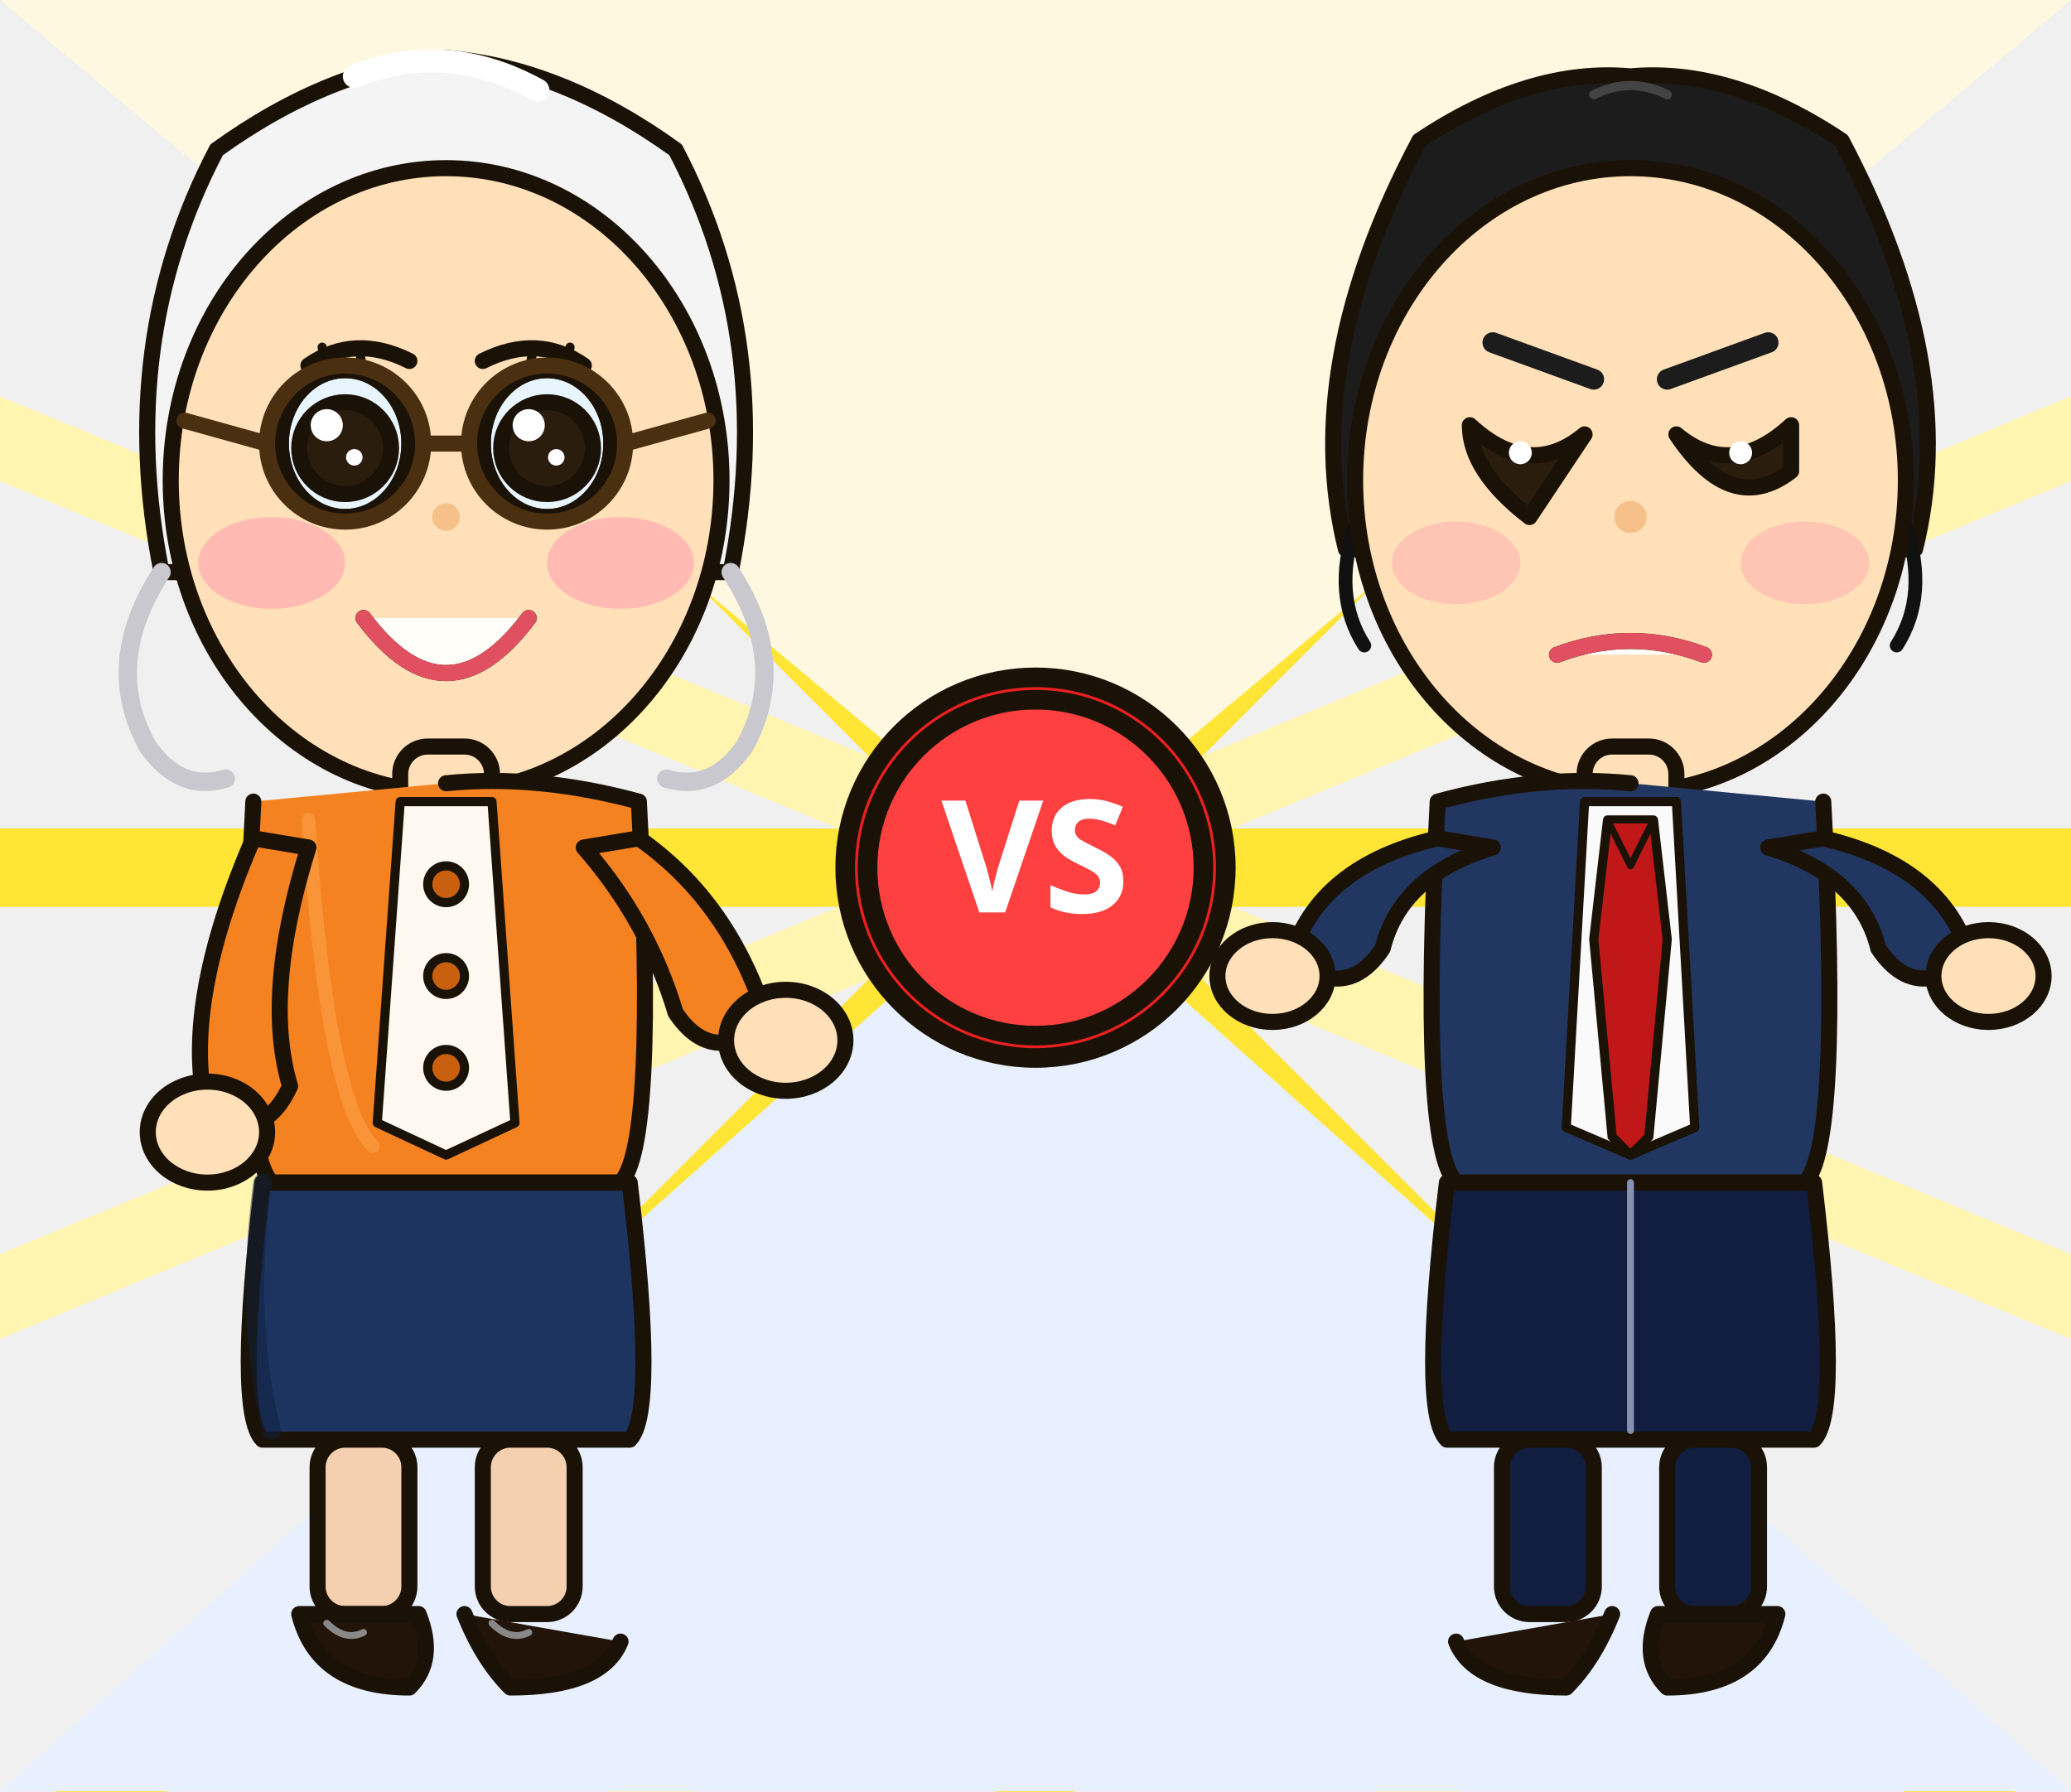
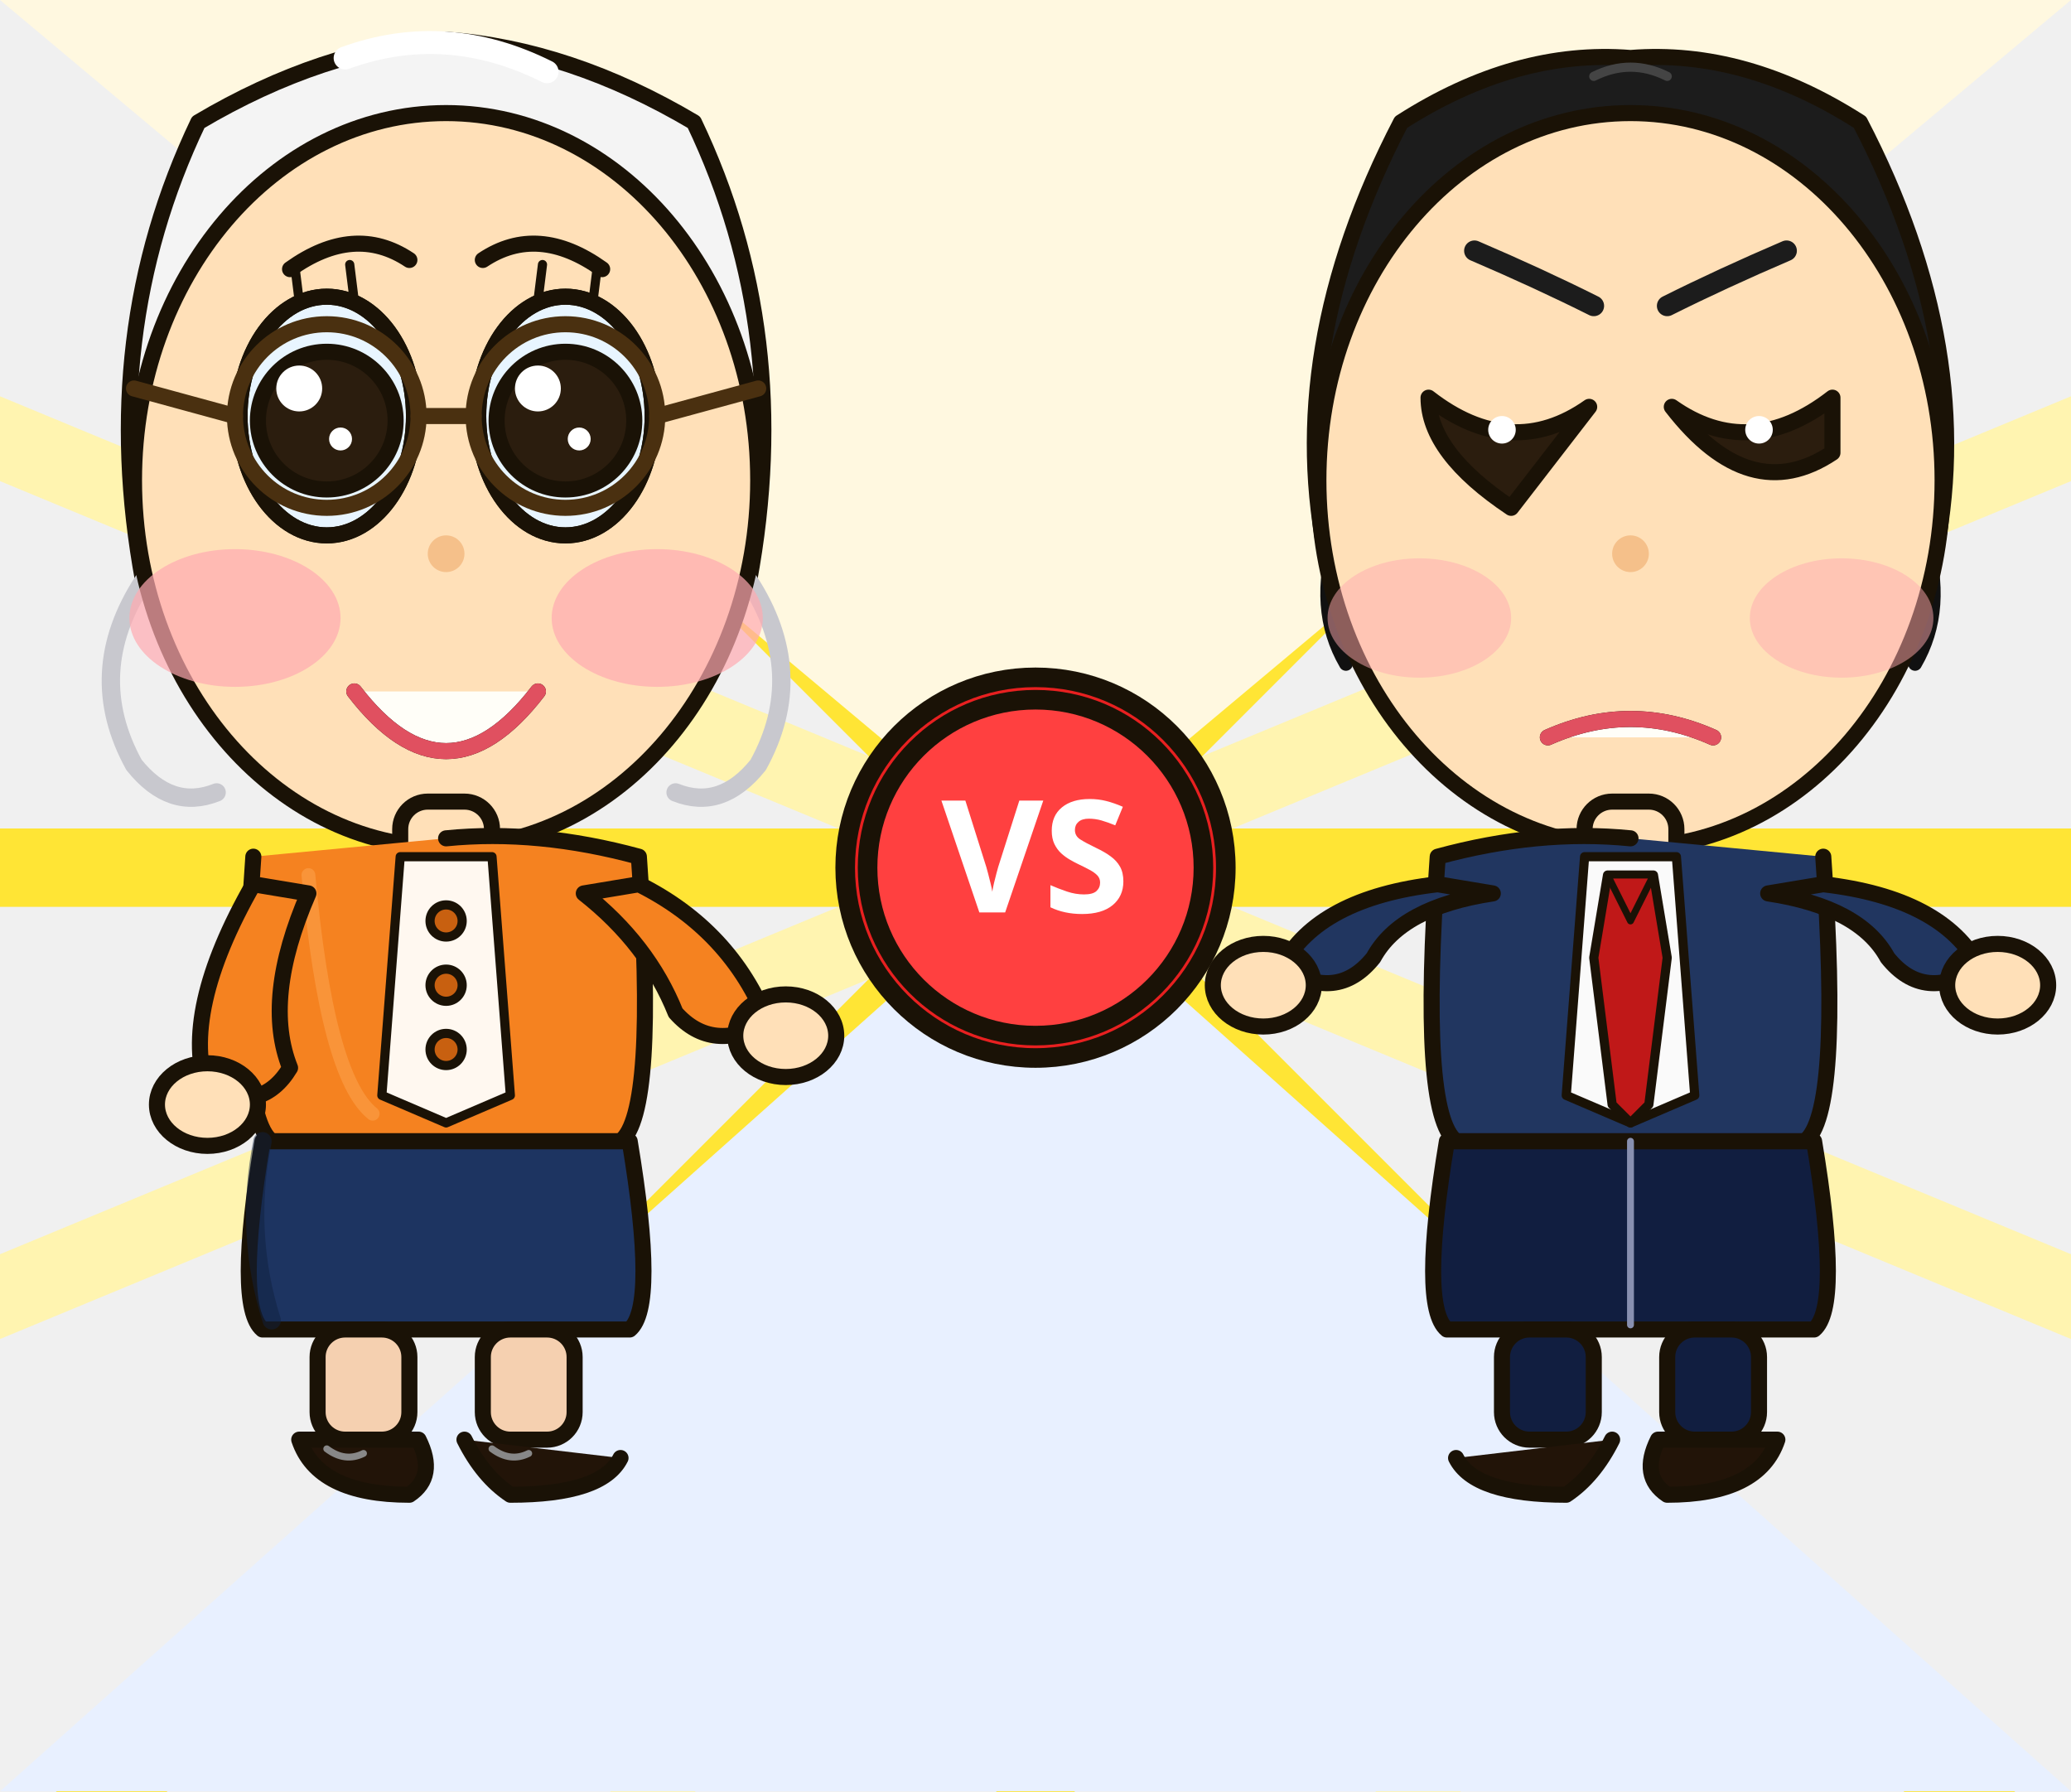
<svg xmlns="http://www.w3.org/2000/svg" width="370" height="320" viewBox="0 0 370 320">
  <line x1="185" y1="155" x2="465.0" y2="155.0" stroke="#FFE535" stroke-width="14" stroke-linecap="round" />
  <line x1="185" y1="155" x2="443.686" y2="262.151" stroke="#FFF4B0" stroke-width="14" stroke-linecap="round" />
  <line x1="185" y1="155" x2="382.99" y2="352.99" stroke="#FFE535" stroke-width="14" stroke-linecap="round" />
  <line x1="185" y1="155" x2="292.151" y2="413.686" stroke="#FFF4B0" stroke-width="14" stroke-linecap="round" />
  <line x1="185" y1="155" x2="185" y2="435.0" stroke="#FFE535" stroke-width="14" stroke-linecap="round" />
  <line x1="185" y1="155" x2="77.849" y2="413.686" stroke="#FFF4B0" stroke-width="14" stroke-linecap="round" />
  <line x1="185" y1="155" x2="-12.99" y2="352.99" stroke="#FFE535" stroke-width="14" stroke-linecap="round" />
  <line x1="185" y1="155" x2="-73.686" y2="262.151" stroke="#FFF4B0" stroke-width="14" stroke-linecap="round" />
  <line x1="185" y1="155" x2="-95.0" y2="155" stroke="#FFE535" stroke-width="14" stroke-linecap="round" />
  <line x1="185" y1="155" x2="-73.686" y2="47.849" stroke="#FFF4B0" stroke-width="14" stroke-linecap="round" />
  <line x1="185" y1="155" x2="-12.99" y2="-42.99" stroke="#FFE535" stroke-width="14" stroke-linecap="round" />
  <line x1="185" y1="155" x2="77.849" y2="-103.686" stroke="#FFF4B0" stroke-width="14" stroke-linecap="round" />
  <line x1="185" y1="155" x2="185" y2="-125.0" stroke="#FFE535" stroke-width="14" stroke-linecap="round" />
  <line x1="185" y1="155" x2="292.151" y2="-103.686" stroke="#FFF4B0" stroke-width="14" stroke-linecap="round" />
  <line x1="185" y1="155" x2="382.99" y2="-42.99" stroke="#FFE535" stroke-width="14" stroke-linecap="round" />
  <line x1="185" y1="155" x2="443.686" y2="47.849" stroke="#FFF4B0" stroke-width="14" stroke-linecap="round" />
  <path d="M 0,0 L 185,155 L 370,0 Z" fill="#FFF8E0" stroke="none" stroke-width="3.5" stroke-linecap="round" stroke-linejoin="round" />
  <path d="M 0,320 L 185,155 L 370,320 Z" fill="#E8F0FF" stroke="none" stroke-width="3.5" stroke-linecap="round" stroke-linejoin="round" />
  <g transform="translate(-72,12) scale(0.82,0.82)">
-     <path d="M 123,110 Q 113,60 135,18 Q 160,0 185,-2 Q 210,0 235,18 Q 257,60 247,110 Z" fill="#F4F4F4" stroke="#1A1206" stroke-width="3.5" stroke-linecap="round" stroke-linejoin="round" />
-     <path d="M 123,110 Q 110,130 120,148 Q 127,158 137,155" fill="none" stroke="#C8C8CE" stroke-width="4" stroke-linecap="round" stroke-linejoin="round" />
-     <path d="M 247,110 Q 260,130 250,148 Q 243,158 233,155" fill="none" stroke="#C8C8CE" stroke-width="4" stroke-linecap="round" stroke-linejoin="round" />
-     <path d="M 165,2 Q 185,-6 205,5" fill="none" stroke="#FFFFFF" stroke-width="5" stroke-linecap="round" stroke-linejoin="round" />
-     <ellipse cx="185" cy="90" rx="60" ry="68" fill="#FFE0B8" stroke="#1A1206" stroke-width="3.5" />
-     <ellipse cx="147" cy="108" rx="16" ry="10" fill="#FFAAB0" stroke="none" stroke-width="0" opacity="0.7" />
-     <ellipse cx="223" cy="108" rx="16" ry="10" fill="#FFAAB0" stroke="none" stroke-width="0" opacity="0.7" />
-     <path d="M 155,65 Q 165,58 177,64" fill="none" stroke="#1A1206" stroke-width="3.5" stroke-linecap="round" stroke-linejoin="round" />
-     <path d="M 215,65 Q 205,58 193,64" fill="none" stroke="#1A1206" stroke-width="3.5" stroke-linecap="round" stroke-linejoin="round" />
-     <ellipse cx="163" cy="82" rx="14" ry="16" fill="#E8F5FF" stroke="#1A1206" stroke-width="3.5" />
-     <ellipse cx="207" cy="82" rx="14" ry="16" fill="#E8F5FF" stroke="#1A1206" stroke-width="3.5" />
-     <circle cx="163" cy="83" r="10" fill="#2B1D0E" stroke="#1A1206" stroke-width="3.5" />
-     <circle cx="207" cy="83" r="10" fill="#2B1D0E" stroke="#1A1206" stroke-width="3.5" />
-     <circle cx="159" cy="78" r="3.5" fill="#FFFFFF" stroke="none" stroke-width="3.5" />
-     <circle cx="203" cy="78" r="3.5" fill="#FFFFFF" stroke="none" stroke-width="3.5" />
-     <circle cx="165" cy="85" r="1.8" fill="#FFFFFF" stroke="none" stroke-width="3.5" />
-     <circle cx="209" cy="85" r="1.8" fill="#FFFFFF" stroke="none" stroke-width="3.5" />
-     <line x1="159" y1="67" x2="158" y2="61" stroke="#1A1206" stroke-width="2" stroke-linecap="round" />
-     <line x1="203" y1="67" x2="204" y2="61" stroke="#1A1206" stroke-width="2" stroke-linecap="round" />
-     <line x1="167" y1="67" x2="166" y2="61" stroke="#1A1206" stroke-width="2" stroke-linecap="round" />
-     <line x1="211" y1="67" x2="212" y2="61" stroke="#1A1206" stroke-width="2" stroke-linecap="round" />
-     <ellipse cx="163" cy="82" rx="14" ry="16" fill="none" stroke="#1A1206" stroke-width="3.5" />
-     <ellipse cx="207" cy="82" rx="14" ry="16" fill="none" stroke="#1A1206" stroke-width="3.5" />
-     <circle cx="185" cy="98" r="3" fill="#F5C08A" stroke="none" stroke-width="3.5" />
-     <path d="M 167,120 Q 185,144 203,120" fill="#FFFEF8" stroke="#1A1206" stroke-width="3.5" stroke-linecap="round" stroke-linejoin="round" />
-     <path d="M 167,120 Q 185,144 203,120" fill="none" stroke="#E05060" stroke-width="3.5" stroke-linecap="round" stroke-linejoin="round" />
-     <circle cx="163" cy="82" r="17" fill="none" stroke="#4A3010" stroke-width="3.5" />
-     <circle cx="207" cy="82" r="17" fill="none" stroke="#4A3010" stroke-width="3.5" />
-     <line x1="180" y1="82" x2="190" y2="82" stroke="#4A3010" stroke-width="3.5" stroke-linecap="round" />
-     <line x1="146" y1="82" x2="128" y2="77" stroke="#4A3010" stroke-width="3.5" stroke-linecap="round" />
-     <line x1="224" y1="82" x2="242" y2="77" stroke="#4A3010" stroke-width="3.5" stroke-linecap="round" />
-     <rect x="175" y="148" width="20" height="18" rx="6" fill="#FFE0B8" stroke="#1A1206" stroke-width="3.5" />
-     <path d="M 143,160 Q 139,235 147,243 L 223,243 Q 231,235 227,160 Q 205,154 185,156 Q 165,154 Z" fill="#F58220" stroke="#1A1206" stroke-width="3.5" stroke-linecap="round" stroke-linejoin="round" />
-     <path d="M 155,164 Q 159,225 169,235" fill="none" stroke="#FFB060" stroke-width="3" stroke-linecap="round" stroke-linejoin="round" opacity="0.4" />
-     <path d="M 175,160 L 170,230 L 185,237 L 200,230 L 195,160 Z" fill="#FFF8F0" stroke="#1A1206" stroke-width="2" stroke-linecap="round" stroke-linejoin="round" />
-     <circle cx="185" cy="178" r="4" fill="#C86010" stroke="#1A1206" stroke-width="2" />
-     <circle cx="185" cy="198" r="4" fill="#C86010" stroke="#1A1206" stroke-width="2" />
-     <circle cx="185" cy="218" r="4" fill="#C86010" stroke="#1A1206" stroke-width="2" />
-     <path d="M 143,168 Q 127,205 133,228 Q 145,235 151,222 Q 145,202 155,170 Z" fill="#F58220" stroke="#1A1206" stroke-width="3.5" stroke-linecap="round" stroke-linejoin="round" />
-     <ellipse cx="133" cy="232" rx="13" ry="11" fill="#FFE0B8" stroke="#1A1206" stroke-width="3.5" />
-     <path d="M 227,168 Q 247,182 255,208 Q 243,218 235,206 Q 229,186 215,170 Z" fill="#F58220" stroke="#1A1206" stroke-width="3.5" stroke-linecap="round" stroke-linejoin="round" />
-     <ellipse cx="259" cy="212" rx="13" ry="11" fill="#FFE0B8" stroke="#1A1206" stroke-width="3.5" />
-     <path d="M 145,243 Q 139,293 145,299 L 225,299 Q 231,293 225,243 Z" fill="#1D3461" stroke="#1A1206" stroke-width="3.5" stroke-linecap="round" stroke-linejoin="round" />
-     <path d="M 145,243 Q 141,273 147,297" fill="none" stroke="#0F1F3D" stroke-width="4" stroke-linecap="round" stroke-linejoin="round" opacity="0.5" />
-     <rect x="157" y="299" width="20" height="38" rx="6" fill="#F5D0B0" stroke="#1A1206" stroke-width="3.5" />
-     <rect x="193" y="299" width="20" height="38" rx="6" fill="#F5D0B0" stroke="#1A1206" stroke-width="3.5" />
-     <path d="M 153,337 Q 157,353 177,353 Q 183,347 179,337 Z" fill="#221408" stroke="#1A1206" stroke-width="3.5" stroke-linecap="round" stroke-linejoin="round" />
-     <path d="M 189,337 Q 193,347 199,353 Q 219,353 223,343 Q 219,337 Z" fill="#221408" stroke="#1A1206" stroke-width="3.5" stroke-linecap="round" stroke-linejoin="round" />
-     <path d="M 159,339 Q 163,343 167,341" fill="none" stroke="#888" stroke-width="1.5" stroke-linecap="round" stroke-linejoin="round" />
-     <path d="M 195,339 Q 199,343 203,341" fill="none" stroke="#888" stroke-width="1.5" stroke-linecap="round" stroke-linejoin="round" />
+     <path d="M 119,112 Q 109,58 131,12 Q 158,-4 185,-6 Q 212,-4 239,12 Q 261,58 251,112 Z" fill="#F4F4F4" stroke="#1A1206" stroke-width="3.5" stroke-linecap="round" stroke-linejoin="round" />
+     <path d="M 119,112 Q 106,132 117,152 Q 125,162 135,158" fill="none" stroke="#C8C8CE" stroke-width="4" stroke-linecap="round" stroke-linejoin="round" />
+     <path d="M 251,112 Q 264,132 253,152 Q 245,162 235,158" fill="none" stroke="#C8C8CE" stroke-width="4" stroke-linecap="round" stroke-linejoin="round" />
+     <path d="M 163,-2 Q 185,-10 207,1" fill="none" stroke="#FFFFFF" stroke-width="5" stroke-linecap="round" stroke-linejoin="round" />
+     <ellipse cx="185" cy="90" rx="68" ry="80" fill="#FFE0B8" stroke="#1A1206" stroke-width="3.5" />
+     <ellipse cx="139" cy="120" rx="23" ry="15" fill="#FFAAB0" stroke="none" stroke-width="0" opacity="0.7" />
+     <ellipse cx="231" cy="120" rx="23" ry="15" fill="#FFAAB0" stroke="none" stroke-width="0" opacity="0.7" />
+     <path d="M 151,44 Q 165,34 177,42" fill="none" stroke="#1A1206" stroke-width="3.5" stroke-linecap="round" stroke-linejoin="round" />
+     <path d="M 219,44 Q 205,34 193,42" fill="none" stroke="#1A1206" stroke-width="3.5" stroke-linecap="round" stroke-linejoin="round" />
+     <ellipse cx="159" cy="76" rx="19" ry="26" fill="#E8F5FF" stroke="#1A1206" stroke-width="3.5" />
+     <ellipse cx="211" cy="76" rx="19" ry="26" fill="#E8F5FF" stroke="#1A1206" stroke-width="3.5" />
+     <circle cx="159" cy="77" r="15" fill="#2B1D0E" stroke="#1A1206" stroke-width="3.5" />
+     <circle cx="211" cy="77" r="15" fill="#2B1D0E" stroke="#1A1206" stroke-width="3.5" />
+     <circle cx="153" cy="70" r="5" fill="#FFFFFF" stroke="none" stroke-width="3.5" />
+     <circle cx="205" cy="70" r="5" fill="#FFFFFF" stroke="none" stroke-width="3.5" />
+     <circle cx="162" cy="81" r="2.5" fill="#FFFFFF" stroke="none" stroke-width="3.5" />
+     <circle cx="214" cy="81" r="2.5" fill="#FFFFFF" stroke="none" stroke-width="3.5" />
+     <line x1="153" y1="51" x2="152" y2="43" stroke="#1A1206" stroke-width="2" stroke-linecap="round" />
+     <line x1="205" y1="51" x2="206" y2="43" stroke="#1A1206" stroke-width="2" stroke-linecap="round" />
+     <line x1="165" y1="51" x2="164" y2="43" stroke="#1A1206" stroke-width="2" stroke-linecap="round" />
+     <line x1="217" y1="51" x2="218" y2="43" stroke="#1A1206" stroke-width="2" stroke-linecap="round" />
+     <ellipse cx="159" cy="76" rx="19" ry="26" fill="none" stroke="#1A1206" stroke-width="3.5" />
+     <ellipse cx="211" cy="76" rx="19" ry="26" fill="none" stroke="#1A1206" stroke-width="3.5" />
+     <circle cx="185" cy="106" r="4" fill="#F5C08A" stroke="none" stroke-width="3.5" />
+     <path d="M 165,136 Q 185,162 205,136" fill="#FFFEF8" stroke="#1A1206" stroke-width="3.5" stroke-linecap="round" stroke-linejoin="round" />
+     <path d="M 165,136 Q 185,162 205,136" fill="none" stroke="#E05060" stroke-width="3.5" stroke-linecap="round" stroke-linejoin="round" />
+     <circle cx="159" cy="76" r="20" fill="none" stroke="#4A3010" stroke-width="3.5" />
+     <circle cx="211" cy="76" r="20" fill="none" stroke="#4A3010" stroke-width="3.5" />
+     <line x1="179" y1="76" x2="191" y2="76" stroke="#4A3010" stroke-width="3.5" stroke-linecap="round" />
+     <line x1="139" y1="76" x2="117" y2="70" stroke="#4A3010" stroke-width="3.5" stroke-linecap="round" />
+     <line x1="231" y1="76" x2="253" y2="70" stroke="#4A3010" stroke-width="3.5" stroke-linecap="round" />
+     <rect x="175" y="160" width="20" height="18" rx="6" fill="#FFE0B8" stroke="#1A1206" stroke-width="3.5" />
+     <path d="M 143,172 Q 139,228 147,234 L 223,234 Q 231,228 227,172 Q 205,166 185,168 Q 165,166 Z" fill="#F58220" stroke="#1A1206" stroke-width="3.5" stroke-linecap="round" stroke-linejoin="round" />
+     <path d="M 155,176 Q 159,220 169,228" fill="none" stroke="#FFB060" stroke-width="3" stroke-linecap="round" stroke-linejoin="round" opacity="0.4" />
+     <path d="M 175,172 L 171,224 L 185,230 L 199,224 L 195,172 Z" fill="#FFF8F0" stroke="#1A1206" stroke-width="2" stroke-linecap="round" stroke-linejoin="round" />
+     <circle cx="185" cy="186" r="3.5" fill="#C86010" stroke="#1A1206" stroke-width="2" />
+     <circle cx="185" cy="200" r="3.5" fill="#C86010" stroke="#1A1206" stroke-width="2" />
+     <circle cx="185" cy="214" r="3.5" fill="#C86010" stroke="#1A1206" stroke-width="2" />
+     <path d="M 143,178 Q 127,206 133,223 Q 145,228 151,218 Q 145,203 155,180 Z" fill="#F58220" stroke="#1A1206" stroke-width="3.5" stroke-linecap="round" stroke-linejoin="round" />
+     <ellipse cx="133" cy="226" rx="11" ry="9" fill="#FFE0B8" stroke="#1A1206" stroke-width="3.5" />
+     <path d="M 227,178 Q 247,188 255,208 Q 243,215 235,206 Q 229,191 215,180 Z" fill="#F58220" stroke="#1A1206" stroke-width="3.5" stroke-linecap="round" stroke-linejoin="round" />
+     <ellipse cx="259" cy="211" rx="11" ry="9" fill="#FFE0B8" stroke="#1A1206" stroke-width="3.5" />
+     <path d="M 145,234 Q 139,270 145,275 L 225,275 Q 231,270 225,234 Z" fill="#1D3461" stroke="#1A1206" stroke-width="3.5" stroke-linecap="round" stroke-linejoin="round" />
+     <path d="M 145,234 Q 141,254 147,273" fill="none" stroke="#0F1F3D" stroke-width="4" stroke-linecap="round" stroke-linejoin="round" opacity="0.5" />
+     <rect x="157" y="275" width="20" height="24" rx="6" fill="#F5D0B0" stroke="#1A1206" stroke-width="3.5" />
+     <rect x="193" y="275" width="20" height="24" rx="6" fill="#F5D0B0" stroke="#1A1206" stroke-width="3.5" />
+     <path d="M 153,299 Q 157,311 177,311 Q 183,307 179,299 Z" fill="#221408" stroke="#1A1206" stroke-width="3.5" stroke-linecap="round" stroke-linejoin="round" />
+     <path d="M 189,299 Q 193,307 199,311 Q 219,311 223,303 Q 219,299 Z" fill="#221408" stroke="#1A1206" stroke-width="3.5" stroke-linecap="round" stroke-linejoin="round" />
+     <path d="M 159,301 Q 163,304 167,302" fill="none" stroke="#888" stroke-width="1.5" stroke-linecap="round" stroke-linejoin="round" />
+     <path d="M 195,301 Q 199,304 203,302" fill="none" stroke="#888" stroke-width="1.5" stroke-linecap="round" stroke-linejoin="round" />
  </g>
  <g transform="translate(443,12) scale(-0.82,0.82)">
-     <path d="M 123,105 Q 113,65 139,16 Q 163,0 185,2 Q 207,0 231,16 Q 257,65 247,105 Z" fill="#1C1C1C" stroke="#1A1206" stroke-width="3.5" stroke-linecap="round" stroke-linejoin="round" />
-     <path d="M 177,6 Q 185,2 193,6" fill="none" stroke="#444" stroke-width="2" stroke-linecap="round" stroke-linejoin="round" />
-     <path d="M 125,100 Q 120,115 127,126" fill="none" stroke="#111" stroke-width="3" stroke-linecap="round" stroke-linejoin="round" />
-     <path d="M 245,100 Q 250,115 243,126" fill="none" stroke="#111" stroke-width="3" stroke-linecap="round" stroke-linejoin="round" />
-     <ellipse cx="185" cy="90" rx="60" ry="68" fill="#FFE0B8" stroke="#1A1206" stroke-width="3.5" />
-     <ellipse cx="147" cy="108" rx="14" ry="9" fill="#FFAAB0" stroke="none" stroke-width="0" opacity="0.5" />
-     <ellipse cx="223" cy="108" rx="14" ry="9" fill="#FFAAB0" stroke="none" stroke-width="0" opacity="0.5" />
-     <path d="M 155,60 L 177,68" fill="none" stroke="#1C1C1C" stroke-width="4.5" stroke-linecap="round" stroke-linejoin="round" />
-     <path d="M 215,60 L 193,68" fill="none" stroke="#1C1C1C" stroke-width="4.5" stroke-linecap="round" stroke-linejoin="round" />
-     <path d="M 150,78 Q 163,90 175,80 Q 163,98 150,88 Z" fill="#2B1D0E" stroke="#1A1206" stroke-width="3.5" stroke-linecap="round" stroke-linejoin="round" />
-     <path d="M 195,80 Q 207,90 220,78 Q 220,88 207,98 Z" fill="#2B1D0E" stroke="#1A1206" stroke-width="3.5" stroke-linecap="round" stroke-linejoin="round" />
-     <circle cx="161" cy="84" r="2.5" fill="#FFFFFF" stroke="none" stroke-width="3.5" />
-     <circle cx="209" cy="84" r="2.5" fill="#FFFFFF" stroke="none" stroke-width="3.5" />
-     <circle cx="185" cy="98" r="3.5" fill="#F5C08A" stroke="none" stroke-width="3.5" />
-     <path d="M 169,128 Q 185,122 201,128" fill="#FFFEF8" stroke="#1A1206" stroke-width="3.5" stroke-linecap="round" stroke-linejoin="round" />
-     <path d="M 169,128 Q 185,122 201,128" fill="none" stroke="#E05060" stroke-width="3.5" stroke-linecap="round" stroke-linejoin="round" />
-     <rect x="175" y="148" width="20" height="18" rx="6" fill="#FFE0B8" stroke="#1A1206" stroke-width="3.5" />
-     <path d="M 143,160 Q 139,235 147,243 L 223,243 Q 231,235 227,160 Q 205,154 185,156 Q 165,154 Z" fill="#213660" stroke="#1A1206" stroke-width="3.5" stroke-linecap="round" stroke-linejoin="round" />
-     <path d="M 175,160 L 171,231 L 185,237 L 199,231 L 195,160 Z" fill="#FAFAFA" stroke="#1A1206" stroke-width="2" stroke-linecap="round" stroke-linejoin="round" />
-     <path d="M 180,164 L 190,164 L 193,190 L 189,233 L 185,237 L 181,233 L 177,190 Z" fill="#C01818" stroke="#1A1206" stroke-width="2" stroke-linecap="round" stroke-linejoin="round" />
-     <path d="M 180,164 L 190,164 L 185,174 Z" fill="#C01818" stroke="#1A1206" stroke-width="1.5" stroke-linecap="round" stroke-linejoin="round" />
-     <path d="M 143,168 Q 117,174 111,194 Q 123,204 131,192 Q 135,176 155,170 Z" fill="#213660" stroke="#1A1206" stroke-width="3.5" stroke-linecap="round" stroke-linejoin="round" />
-     <ellipse cx="107" cy="198" rx="12" ry="10" fill="#FFE0B8" stroke="#1A1206" stroke-width="3.5" />
-     <path d="M 227,168 Q 253,174 259,194 Q 247,204 239,192 Q 235,176 215,170 Z" fill="#213660" stroke="#1A1206" stroke-width="3.5" stroke-linecap="round" stroke-linejoin="round" />
-     <ellipse cx="263" cy="198" rx="12" ry="10" fill="#FFE0B8" stroke="#1A1206" stroke-width="3.5" />
-     <path d="M 145,243 Q 139,293 145,299 L 225,299 Q 231,293 225,243 Z" fill="#111E40" stroke="#1A1206" stroke-width="3.5" stroke-linecap="round" stroke-linejoin="round" />
-     <line x1="185" y1="243" x2="185" y2="297" stroke="#8890B0" stroke-width="1.5" stroke-linecap="round" />
-     <rect x="157" y="299" width="20" height="38" rx="6" fill="#111E40" stroke="#1A1206" stroke-width="3.5" />
-     <rect x="193" y="299" width="20" height="38" rx="6" fill="#111E40" stroke="#1A1206" stroke-width="3.5" />
-     <path d="M 153,337 Q 157,353 177,353 Q 183,347 179,337 Z" fill="#221408" stroke="#1A1206" stroke-width="3.5" stroke-linecap="round" stroke-linejoin="round" />
-     <path d="M 189,337 Q 193,347 199,353 Q 219,353 223,343 Q 219,337 Z" fill="#221408" stroke="#1A1206" stroke-width="3.5" stroke-linecap="round" stroke-linejoin="round" />
+     <path d="M 119,108 Q 109,62 135,12 Q 160,-4 185,-2 Q 210,-4 235,12 Q 261,62 251,108 Z" fill="#1C1C1C" stroke="#1A1206" stroke-width="3.5" stroke-linecap="round" stroke-linejoin="round" />
+     <path d="M 177,2 Q 185,-2 193,2" fill="none" stroke="#444" stroke-width="2" stroke-linecap="round" stroke-linejoin="round" />
+     <path d="M 121,102 Q 116,118 123,130" fill="none" stroke="#111" stroke-width="3" stroke-linecap="round" stroke-linejoin="round" />
+     <path d="M 249,102 Q 254,118 247,130" fill="none" stroke="#111" stroke-width="3" stroke-linecap="round" stroke-linejoin="round" />
+     <ellipse cx="185" cy="90" rx="68" ry="80" fill="#FFE0B8" stroke="#1A1206" stroke-width="3.5" />
+     <ellipse cx="139" cy="120" rx="20" ry="13" fill="#FFAAB0" stroke="none" stroke-width="0" opacity="0.5" />
+     <ellipse cx="231" cy="120" rx="20" ry="13" fill="#FFAAB0" stroke="none" stroke-width="0" opacity="0.5" />
+     <path d="M 151,40 Q 165,46 177,52" fill="none" stroke="#1C1C1C" stroke-width="4.5" stroke-linecap="round" stroke-linejoin="round" />
+     <path d="M 219,40 Q 205,46 193,52" fill="none" stroke="#1C1C1C" stroke-width="4.5" stroke-linecap="round" stroke-linejoin="round" />
+     <path d="M 141,72 Q 159,86 176,74 Q 159,96 141,84 Z" fill="#2B1D0E" stroke="#1A1206" stroke-width="3.5" stroke-linecap="round" stroke-linejoin="round" />
+     <path d="M 194,74 Q 211,86 229,72 Q 229,84 211,96 Z" fill="#2B1D0E" stroke="#1A1206" stroke-width="3.5" stroke-linecap="round" stroke-linejoin="round" />
+     <circle cx="157" cy="79" r="3" fill="#FFFFFF" stroke="none" stroke-width="3.5" />
+     <circle cx="213" cy="79" r="3" fill="#FFFFFF" stroke="none" stroke-width="3.5" />
+     <circle cx="185" cy="106" r="4" fill="#F5C08A" stroke="none" stroke-width="3.5" />
+     <path d="M 167,146 Q 185,138 203,146" fill="#FFFEF8" stroke="#1A1206" stroke-width="3.5" stroke-linecap="round" stroke-linejoin="round" />
+     <path d="M 167,146 Q 185,138 203,146" fill="none" stroke="#E05060" stroke-width="3.5" stroke-linecap="round" stroke-linejoin="round" />
+     <rect x="175" y="160" width="20" height="18" rx="6" fill="#FFE0B8" stroke="#1A1206" stroke-width="3.5" />
+     <path d="M 143,172 Q 139,228 147,234 L 223,234 Q 231,228 227,172 Q 205,166 185,168 Q 165,166 Z" fill="#213660" stroke="#1A1206" stroke-width="3.5" stroke-linecap="round" stroke-linejoin="round" />
+     <path d="M 175,172 L 171,224 L 185,230 L 199,224 L 195,172 Z" fill="#FAFAFA" stroke="#1A1206" stroke-width="2" stroke-linecap="round" stroke-linejoin="round" />
+     <path d="M 180,176 L 190,176 L 193,194 L 189,226 L 185,230 L 181,226 L 177,194 Z" fill="#C01818" stroke="#1A1206" stroke-width="2" stroke-linecap="round" stroke-linejoin="round" />
+     <path d="M 180,176 L 190,176 L 185,186 Z" fill="#C01818" stroke="#1A1206" stroke-width="1.5" stroke-linecap="round" stroke-linejoin="round" />
+     <path d="M 143,178 Q 117,181 109,196 Q 121,204 129,194 Q 135,183 155,180 Z" fill="#213660" stroke="#1A1206" stroke-width="3.5" stroke-linecap="round" stroke-linejoin="round" />
+     <ellipse cx="105" cy="200" rx="11" ry="9" fill="#FFE0B8" stroke="#1A1206" stroke-width="3.5" />
+     <path d="M 227,178 Q 253,181 261,196 Q 249,204 241,194 Q 235,183 215,180 Z" fill="#213660" stroke="#1A1206" stroke-width="3.5" stroke-linecap="round" stroke-linejoin="round" />
+     <ellipse cx="265" cy="200" rx="11" ry="9" fill="#FFE0B8" stroke="#1A1206" stroke-width="3.5" />
+     <path d="M 145,234 Q 139,270 145,275 L 225,275 Q 231,270 225,234 Z" fill="#111E40" stroke="#1A1206" stroke-width="3.5" stroke-linecap="round" stroke-linejoin="round" />
+     <line x1="185" y1="234" x2="185" y2="274" stroke="#8890B0" stroke-width="1.5" stroke-linecap="round" />
+     <rect x="157" y="275" width="20" height="24" rx="6" fill="#111E40" stroke="#1A1206" stroke-width="3.5" />
+     <rect x="193" y="275" width="20" height="24" rx="6" fill="#111E40" stroke="#1A1206" stroke-width="3.5" />
+     <path d="M 153,299 Q 157,311 177,311 Q 183,307 179,299 Z" fill="#221408" stroke="#1A1206" stroke-width="3.5" stroke-linecap="round" stroke-linejoin="round" />
+     <path d="M 189,299 Q 193,307 199,311 Q 219,311 223,303 Q 219,299 Z" fill="#221408" stroke="#1A1206" stroke-width="3.5" stroke-linecap="round" stroke-linejoin="round" />
  </g>
  <circle cx="185" cy="155" r="34" fill="#E82020" stroke="#1A1206" stroke-width="3.5" />
  <circle cx="185" cy="155" r="30" fill="#FF4040" stroke="#1A1206" stroke-width="3.5" />
  <text x="185" y="163" font-size="28" font-weight="bold" font-family="'Hiragino Maru Gothic Pro', 'Rounded Mplus 1c', sans-serif" fill="white" text-anchor="middle">VS</text>
</svg>
